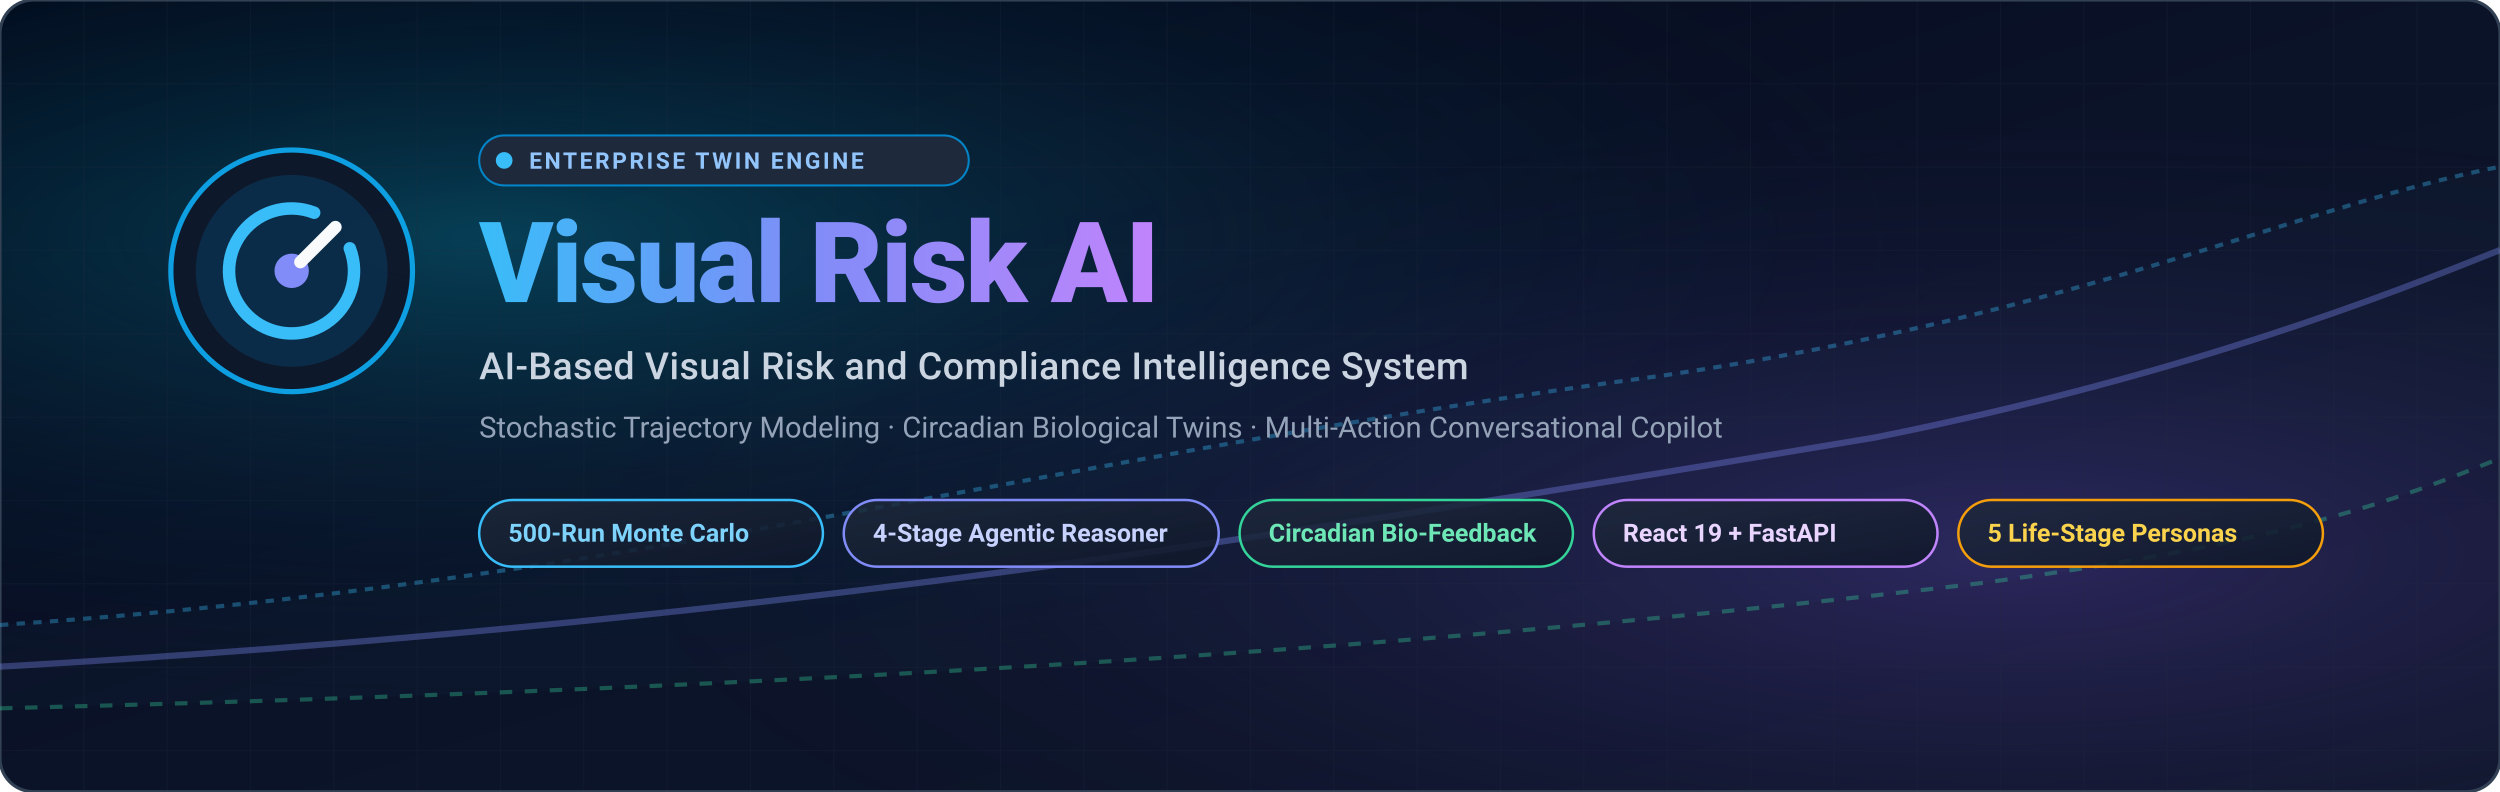
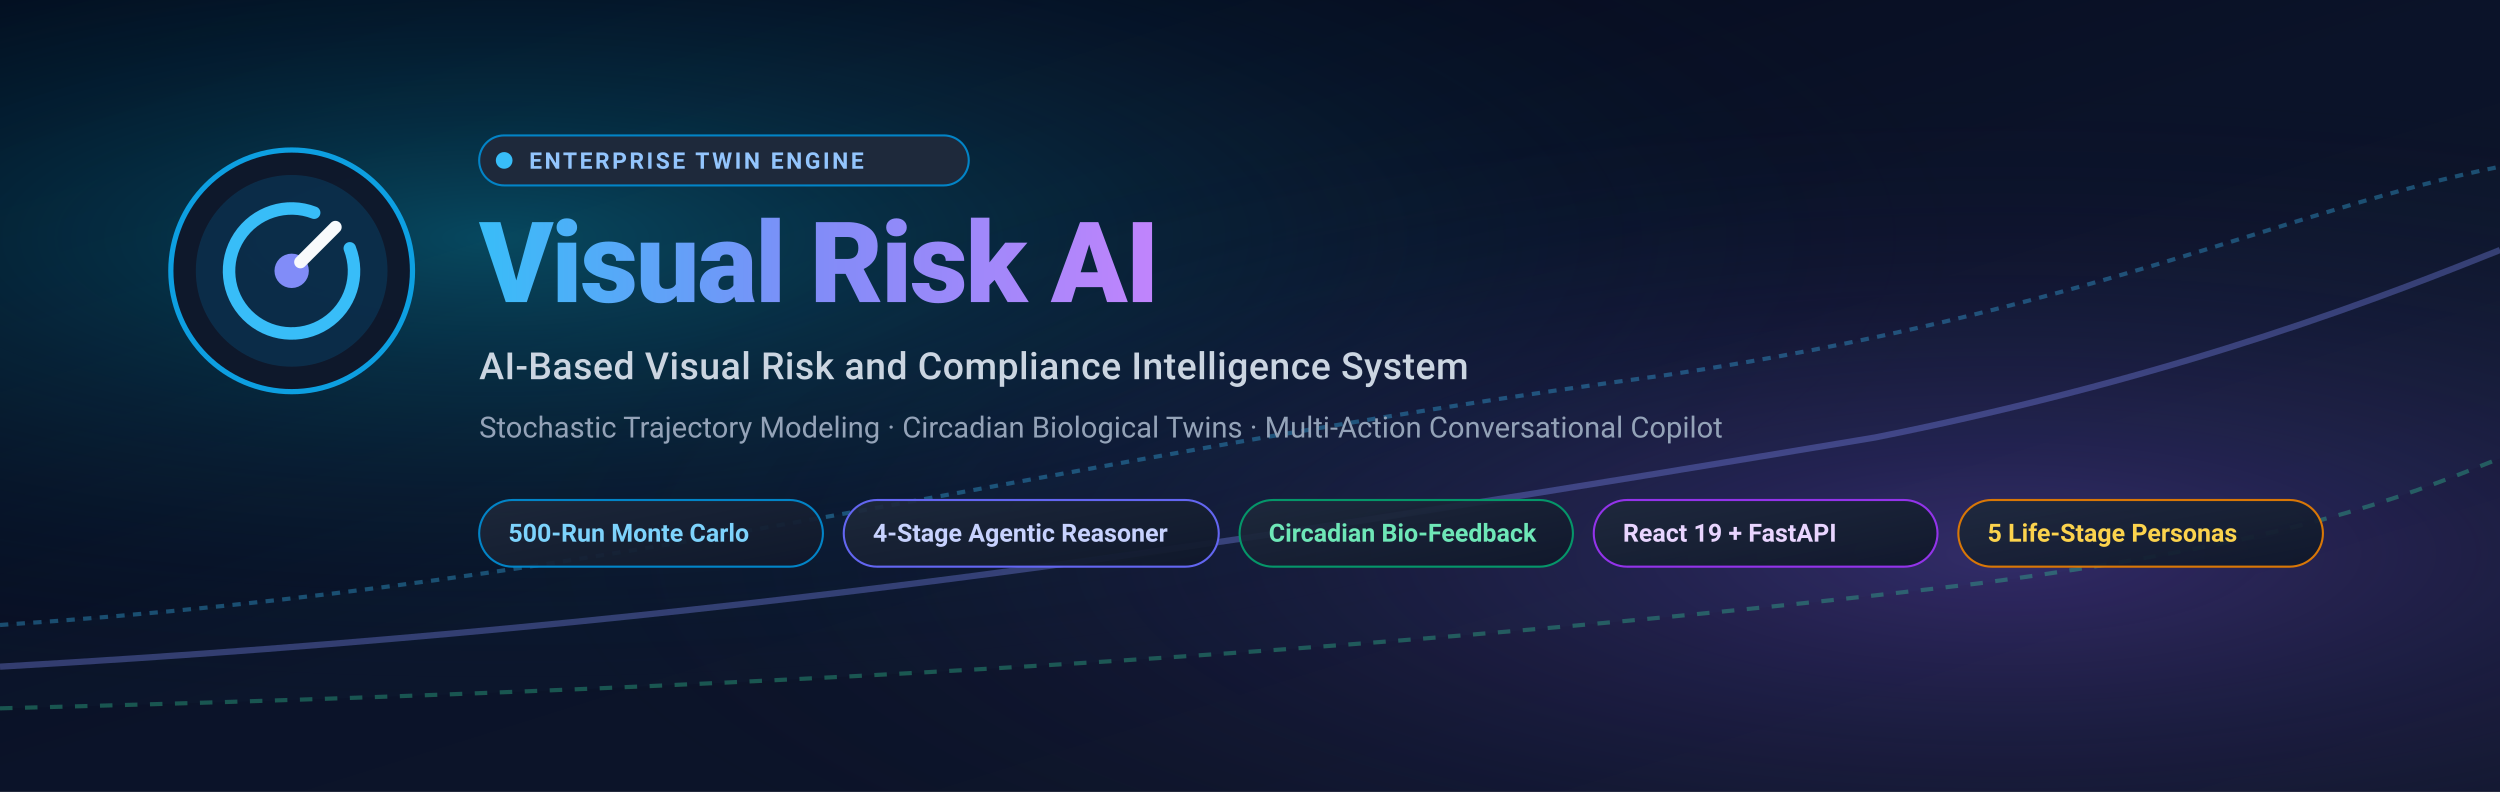
<svg xmlns="http://www.w3.org/2000/svg" viewBox="0 0 1200 380" width="100%" height="100%">
  <defs>
    <linearGradient id="bgGrad" x1="0%" y1="0%" x2="100%" y2="100%">
      <stop offset="0%" stop-color="#020617" />
      <stop offset="50%" stop-color="#0b1329" />
      <stop offset="100%" stop-color="#0f172a" />
    </linearGradient>
    <radialGradient id="cyanGlow" cx="20%" cy="30%" r="60%">
-       <stop offset="0%" stop-color="#06b6d4" stop-opacity="0.3" />
+       <stop offset="0%" stop-color="#06b6d4" stop-opacity="0.35" />
      <stop offset="100%" stop-color="#020617" stop-opacity="0" />
    </radialGradient>
    <radialGradient id="purpleGlow" cx="80%" cy="70%" r="60%">
-       <stop offset="0%" stop-color="#8b5cf6" stop-opacity="0.25" />
+       <stop offset="0%" stop-color="#8b5cf6" stop-opacity="0.3" />
      <stop offset="100%" stop-color="#020617" stop-opacity="0" />
    </radialGradient>
    <linearGradient id="titleGrad" x1="0%" y1="0%" x2="100%" y2="0%">
      <stop offset="0%" stop-color="#38bdf8" />
      <stop offset="50%" stop-color="#818cf8" />
      <stop offset="100%" stop-color="#c084fc" />
    </linearGradient>
-     <pattern id="grid" width="40" height="40" patternUnits="userSpaceOnUse">
-       <path d="M 40 0 L 0 0 0 40" fill="none" stroke="#1e293b" stroke-width="0.75" opacity="0.6" />
-     </pattern>
    <linearGradient id="cardBg" x1="0%" y1="0%" x2="100%" y2="100%">
-       <stop offset="0%" stop-color="#1e293b" stop-opacity="0.8" />
-       <stop offset="100%" stop-color="#0f172a" stop-opacity="0.9" />
+       <stop offset="0%" stop-color="#1e293b" stop-opacity="0.9" />
+       <stop offset="100%" stop-color="#0f172a" stop-opacity="0.95" />
    </linearGradient>
  </defs>
-   <rect width="1200" height="380" fill="url(#bgGrad)" rx="16" />
-   <rect width="1200" height="380" fill="url(#cyanGlow)" rx="16" />
-   <rect width="1200" height="380" fill="url(#purpleGlow)" rx="16" />
-   <rect width="1200" height="380" fill="url(#grid)" opacity="0.5" rx="16" />
-   <rect width="1200" height="380" fill="none" stroke="#334155" stroke-width="1.5" rx="16" />
+   <rect width="1200" height="380" fill="#020617" />
+   <rect width="1200" height="380" fill="url(#bgGrad)" />
+   <rect width="1200" height="380" fill="url(#cyanGlow)" />
+   <rect width="1200" height="380" fill="url(#purpleGlow)" />
  <g opacity="0.35">
    <path d="M 0 300 C 300 280, 500 220, 800 180 C 1000 150, 1100 100, 1200 80" fill="none" stroke="#38bdf8" stroke-width="2" stroke-dasharray="4,4" />
    <path d="M 0 320 C 350 300, 600 260, 900 210 C 1050 180, 1150 140, 1200 120" fill="none" stroke="#818cf8" stroke-width="3" />
    <path d="M 0 340 C 400 330, 700 310, 950 280 C 1100 260, 1150 240, 1200 220" fill="none" stroke="#34d399" stroke-width="2" stroke-dasharray="6,6" />
    <path d="M 0 300 C 300 280, 500 220, 800 180 C 1000 150, 1100 100, 1200 80 L 1200 220 C 1150 240, 1100 260, 950 280 C 700 310, 400 330, 0 340 Z" fill="#38bdf8" opacity="0.05" />
  </g>
  <g transform="translate(80, 70)">
    <circle cx="60" cy="60" r="58" fill="#0f172a" stroke="#0ea5e9" stroke-width="2.5" opacity="0.95" />
    <circle cx="60" cy="60" r="46" fill="#0369a1" opacity="0.25" />
    <g transform="translate(24, 24) scale(3)">
      <path d="M15.6 2.7a10 10 0 1 0 5.7 5.7" fill="none" stroke="#38bdf8" stroke-width="2" stroke-linecap="round" stroke-linejoin="round" />
      <circle cx="12" cy="12" r="2" fill="#818cf8" stroke="#818cf8" stroke-width="1.5" />
      <path d="M13.4 10.6 19 5" stroke="#f8fafc" stroke-width="2" stroke-linecap="round" stroke-linejoin="round" />
    </g>
  </g>
  <g transform="translate(230, 60)">
    <rect x="0" y="5" width="235" height="24" rx="12" fill="#1e293b" stroke="#0284c7" stroke-width="1" />
    <circle cx="12" cy="17" r="4" fill="#38bdf8" />
    <text x="24" y="21" font-family="-apple-system, BlinkMacSystemFont, 'Segoe UI', Roboto, Helvetica, Arial, sans-serif" font-size="11" font-weight="700" fill="#93c5fd" letter-spacing="1.2">ENTERPRISE TWIN ENGINE</text>
    <text x="0" y="85" font-family="-apple-system, BlinkMacSystemFont, 'Segoe UI', Roboto, Helvetica, Arial, sans-serif" font-size="54" font-weight="900" fill="url(#titleGrad)" letter-spacing="-1">Visual Risk AI</text>
    <text x="0" y="122" font-family="-apple-system, BlinkMacSystemFont, 'Segoe UI', Roboto, Helvetica, Arial, sans-serif" font-size="18" font-weight="500" fill="#cbd5e1" letter-spacing="0.2">AI-Based Visual Risk and Compliance Intelligence System</text>
    <text x="0" y="150" font-family="-apple-system, BlinkMacSystemFont, 'Segoe UI', Roboto, Helvetica, Arial, sans-serif" font-size="14" font-weight="400" fill="#94a3b8">Stochastic Trajectory Modeling · Circadian Biological Twins · Multi-Action Conversational Copilot</text>
    <g transform="translate(0, 180)">
-       <rect x="0" y="0" width="165" height="32" rx="16" fill="url(#cardBg)" stroke="#38bdf8" stroke-width="1.2" />
+       <rect x="0" y="0" width="165" height="32" rx="16" fill="url(#cardBg)" stroke="#0284c7" stroke-width="1" />
      <text x="14" y="20" font-family="-apple-system, BlinkMacSystemFont, 'Segoe UI', Roboto, Helvetica, Arial, sans-serif" font-size="12" font-weight="600" fill="#7dd3fc">500-Run Monte Carlo</text>
-       <rect x="175" y="0" width="180" height="32" rx="16" fill="url(#cardBg)" stroke="#818cf8" stroke-width="1.2" />
+       <rect x="175" y="0" width="180" height="32" rx="16" fill="url(#cardBg)" stroke="#6366f1" stroke-width="1" />
      <text x="189" y="20" font-family="-apple-system, BlinkMacSystemFont, 'Segoe UI', Roboto, Helvetica, Arial, sans-serif" font-size="12" font-weight="600" fill="#c7d2fe">4-Stage Agentic Reasoner</text>
-       <rect x="365" y="0" width="160" height="32" rx="16" fill="url(#cardBg)" stroke="#34d399" stroke-width="1.2" />
+       <rect x="365" y="0" width="160" height="32" rx="16" fill="url(#cardBg)" stroke="#059669" stroke-width="1" />
      <text x="379" y="20" font-family="-apple-system, BlinkMacSystemFont, 'Segoe UI', Roboto, Helvetica, Arial, sans-serif" font-size="12" font-weight="600" fill="#6ee7b7">Circadian Bio-Feedback</text>
-       <rect x="535" y="0" width="165" height="32" rx="16" fill="url(#cardBg)" stroke="#c084fc" stroke-width="1.2" />
+       <rect x="535" y="0" width="165" height="32" rx="16" fill="url(#cardBg)" stroke="#9333ea" stroke-width="1" />
      <text x="549" y="20" font-family="-apple-system, BlinkMacSystemFont, 'Segoe UI', Roboto, Helvetica, Arial, sans-serif" font-size="12" font-weight="600" fill="#e9d5ff">React 19 + FastAPI</text>
-       <rect x="710" y="0" width="175" height="32" rx="16" fill="url(#cardBg)" stroke="#f59e0b" stroke-width="1.2" />
+       <rect x="710" y="0" width="175" height="32" rx="16" fill="url(#cardBg)" stroke="#d97706" stroke-width="1" />
      <text x="724" y="20" font-family="-apple-system, BlinkMacSystemFont, 'Segoe UI', Roboto, Helvetica, Arial, sans-serif" font-size="12" font-weight="600" fill="#fcd34d">5 Life-Stage Personas</text>
    </g>
  </g>
</svg>
